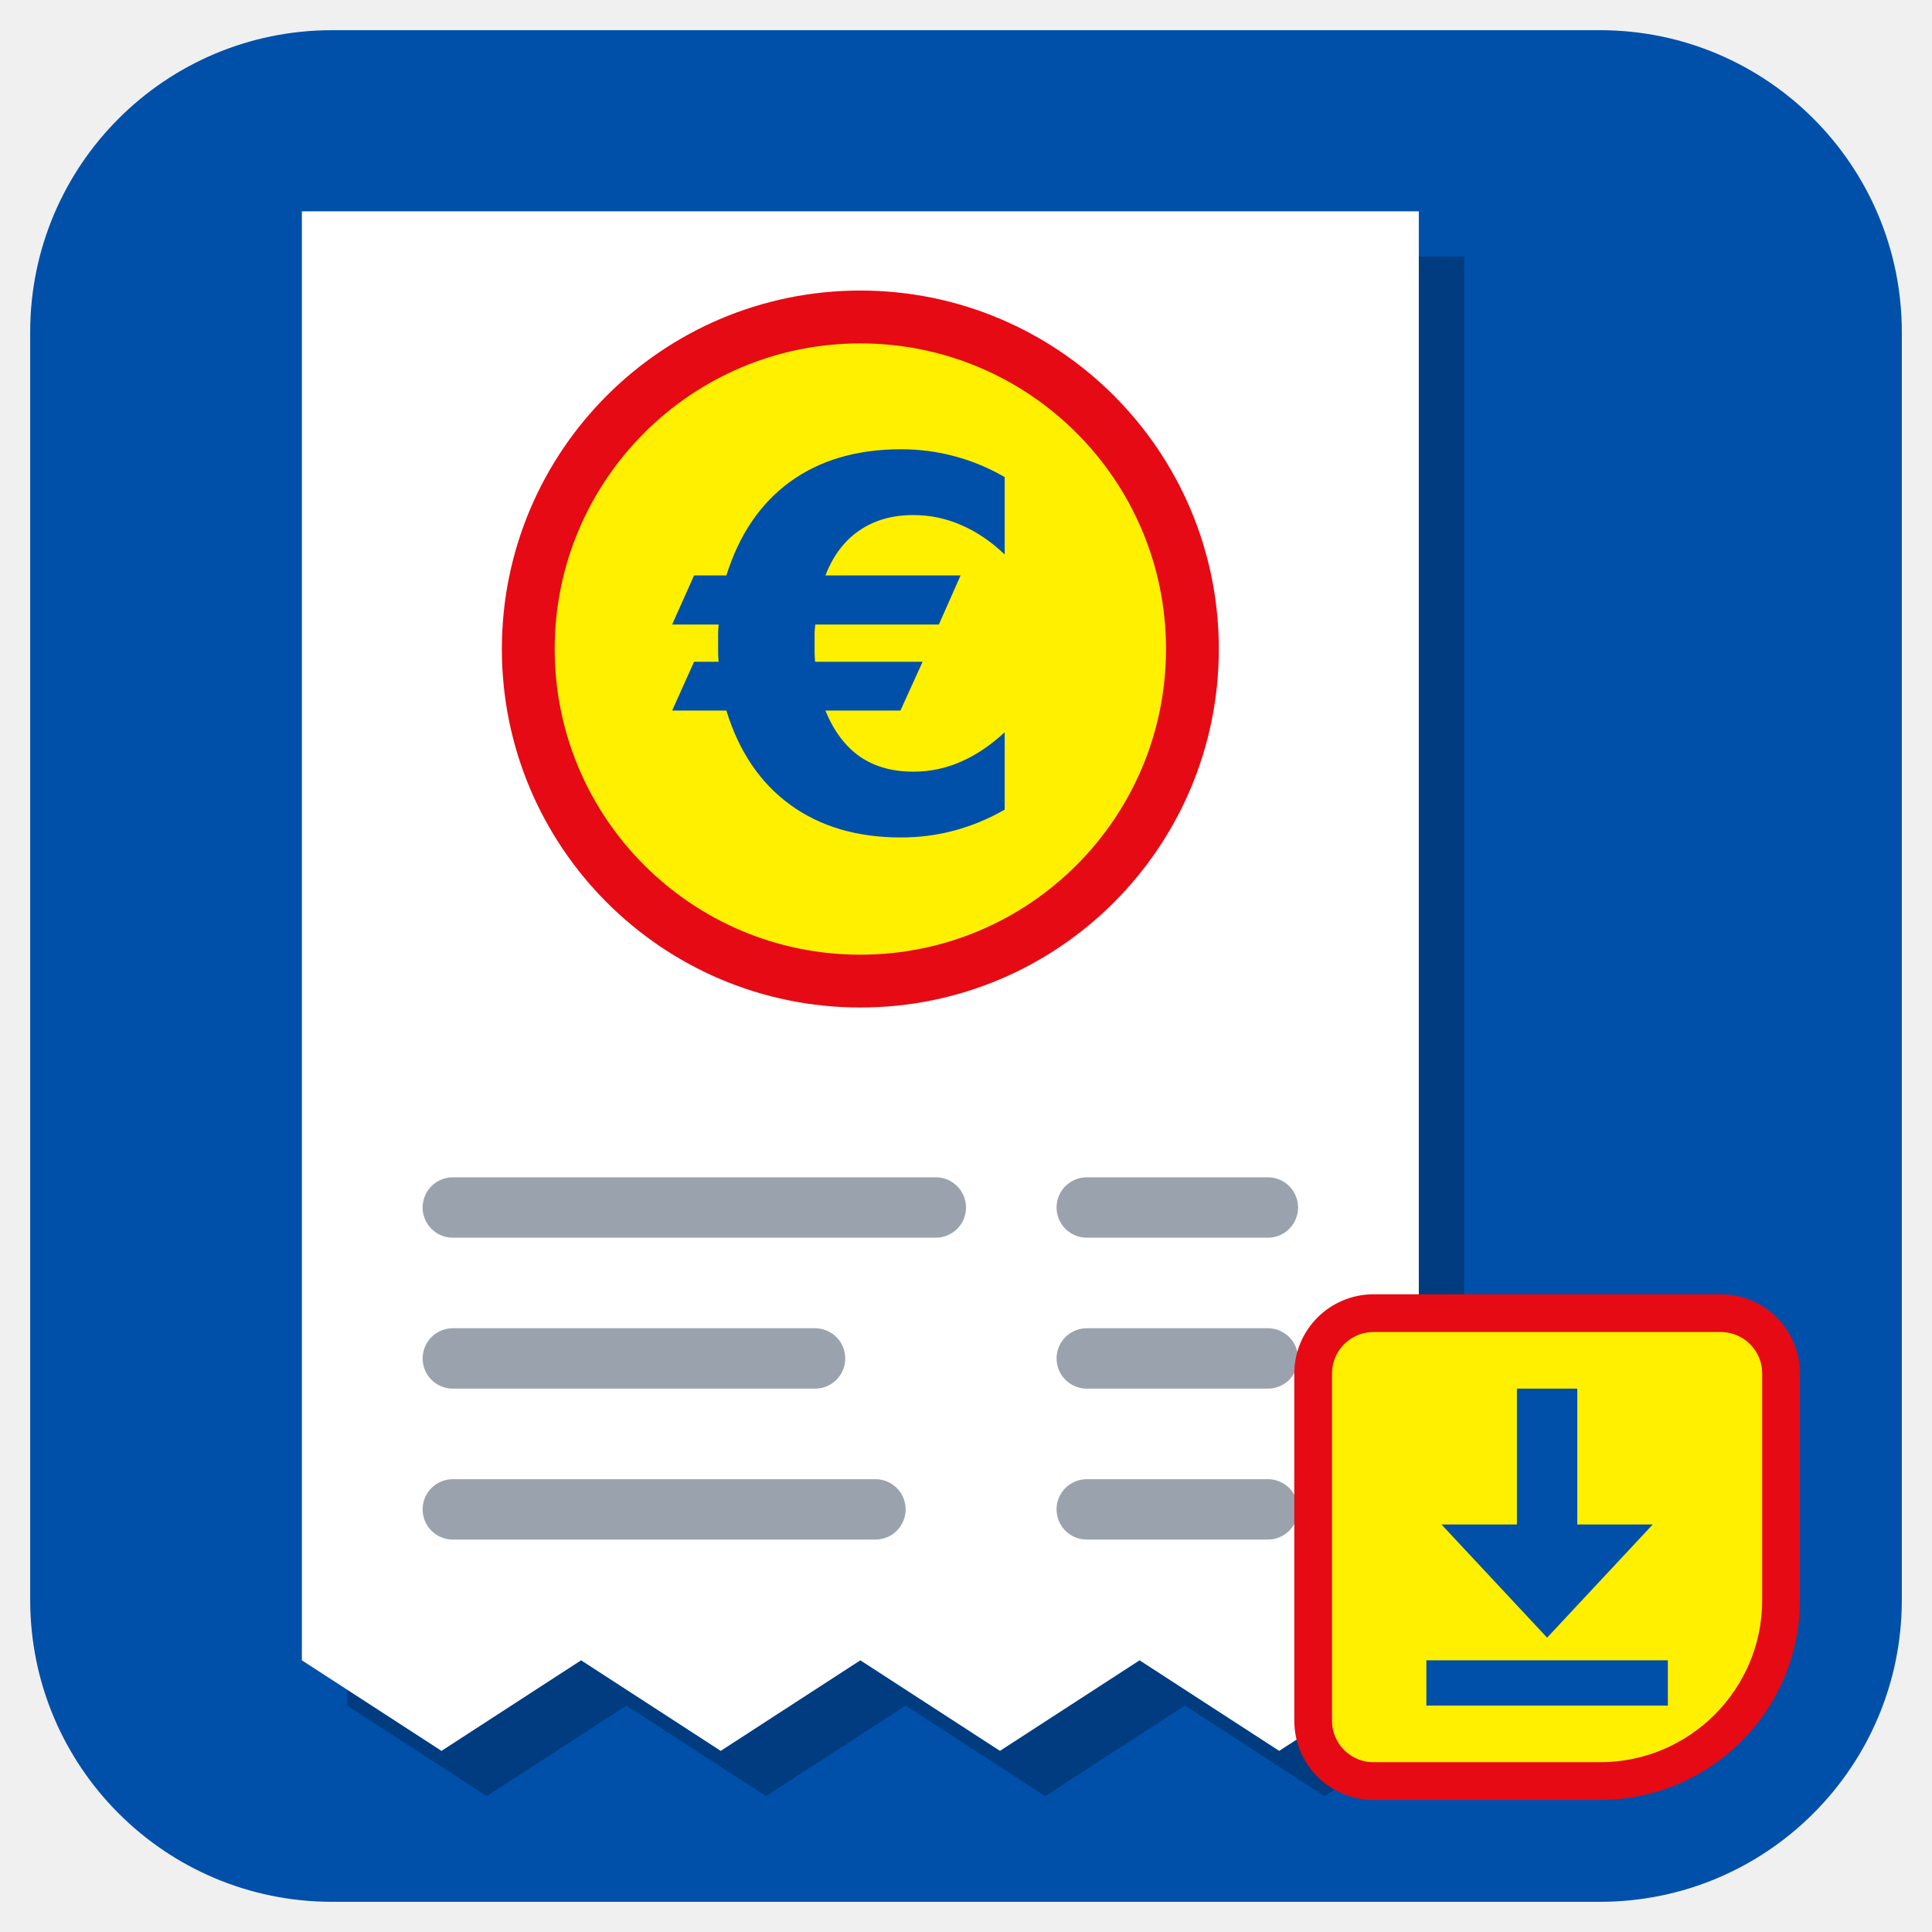
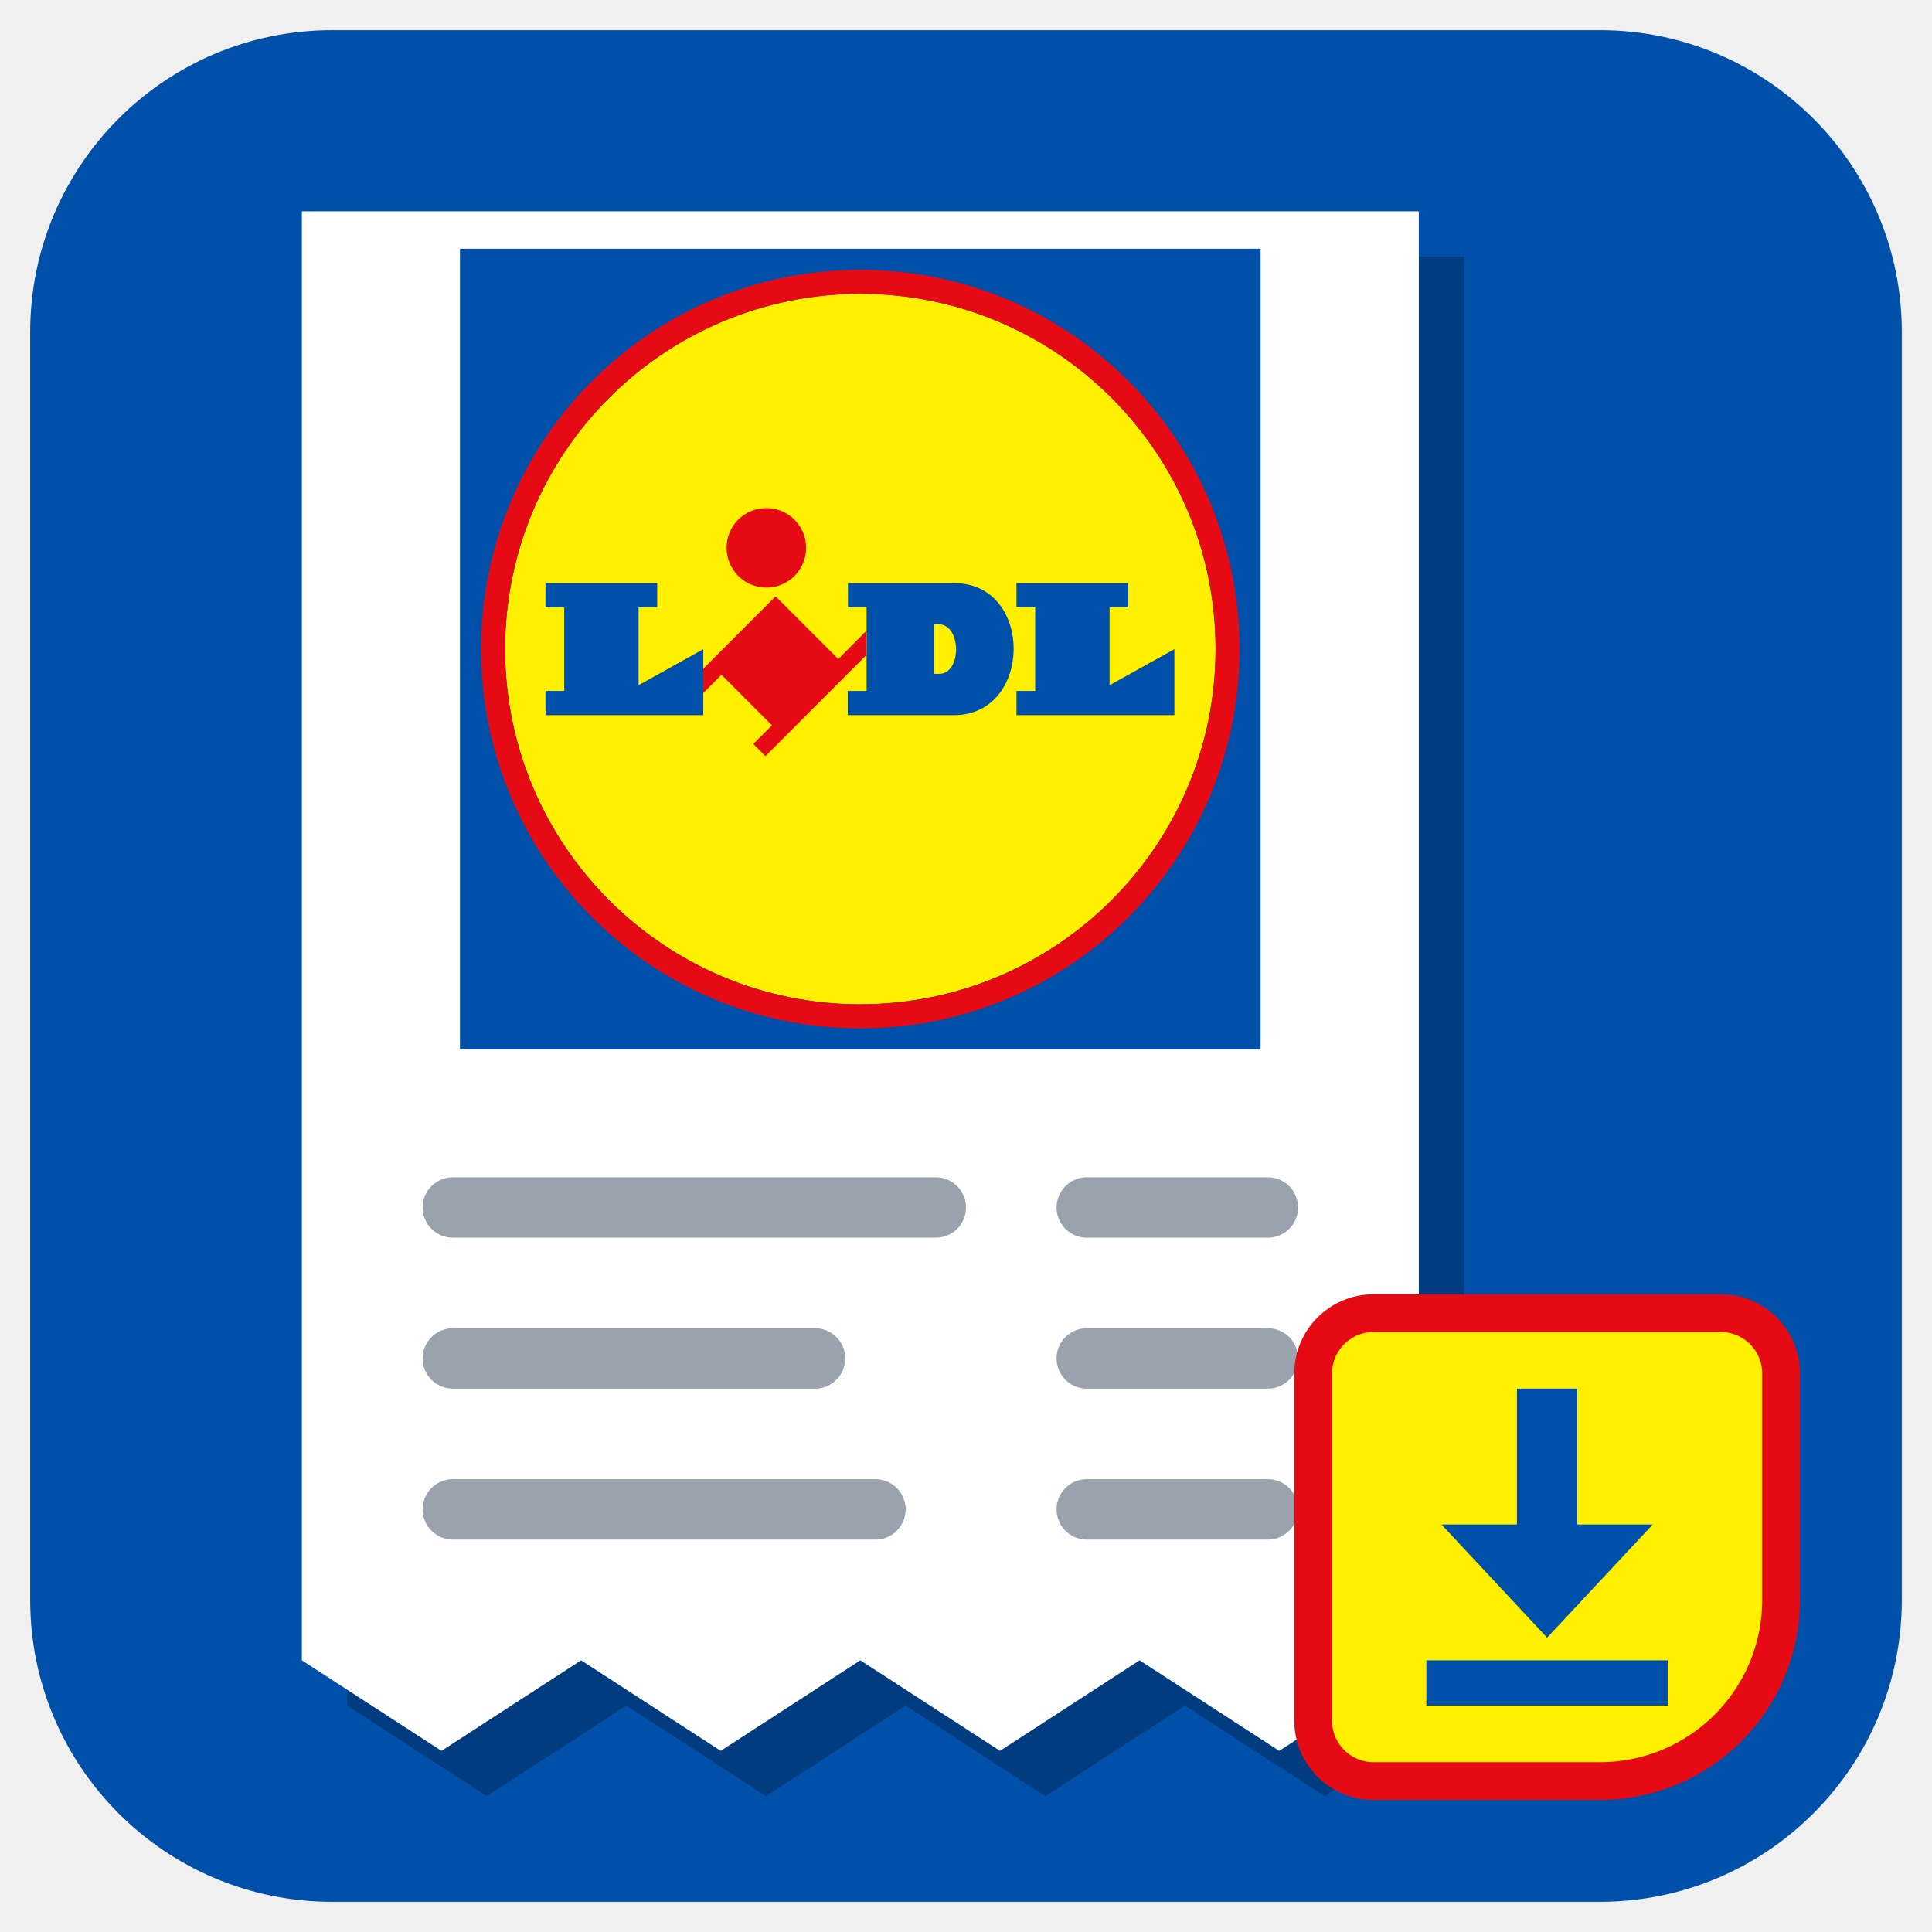
<svg xmlns="http://www.w3.org/2000/svg" width="128" height="128" viewBox="0 0 128 128">
  <rect x="2" y="2" width="124" height="124" rx="20" fill="#0050aa" />
  <path d="M20 14h74v96l-9.25 6l-9.25-6l-9.25 6l-9.25-6l-9.25 6l-9.25-6l-9.25 6l-9.25-6z" fill="#000" opacity=".25" transform="translate(3 3)" />
  <path d="M20 14h74v96l-9.25 6l-9.25-6l-9.25 6l-9.25-6l-9.25 6l-9.25-6l-9.25 6l-9.25-6z" fill="#fff" />
-   <circle cx="57" cy="43" r="22" fill="#fff000" stroke="#e60a14" stroke-width="3.5" />
-   <text x="57" y="55" text-anchor="middle" font-family="DejaVu Sans, Arial, sans-serif" font-weight="bold" font-size="34" fill="#0050aa">€</text>
+   <g transform="translate(30 16) scale(.9)">
+     <path fill="#0050aa" d="M0.522 0.522h58.957v58.957h-58.957z" />
+     <path fill="#fff" d="M59.478 0.522v58.957h-58.957v-58.957h58.957zM60 0h-60v60h60v-60z" />
+     <path fill="#fff000" d="M30 3.85c-14.442 0-26.15 11.708-26.15 26.15s11.708 26.15 26.15 26.15c14.438 0 26.144-11.702 26.15-26.139v-0.001c0-14.444-11.706-26.154-26.149-26.16h-0.001z" />
+     <path fill="#e60a14" d="M28.377 30.736l-4.617-4.617-5.322 5.332v1.79l1.341-1.346 3.715 3.725-1.372 1.367 0.892 0.897 7.43-7.44v-1.784l-2.066 2.077z" />
+     <path fill="#0050aa" d="M6.824 25.148h8.223v1.774h-1.372v5.739l4.763-2.65v4.857h-11.614v-1.784h1.377v-6.162h-1.377v-1.774zM41.494 25.148v1.774h1.377v6.162h-1.377v1.784h11.624v-4.857l-4.769 2.65v-5.739h1.377v-1.774h-8.233z" />
+     <path fill="#e60a14" d="M23.082 19.623c1.616 0 2.927 1.31 2.927 2.927s-1.31 2.927-2.927 2.927c-1.616 0-2.927-1.31-2.927-2.927 0-0.004 0-0.007 0-0.011v0.001c0 0 0 0 0 0 0-1.611 1.306-2.917 2.917-2.917 0.004 0 0.007 0 0.011 0h-0.001z" />
+     <path fill="#e60a14" d="M30 2.087c-0.002 0-0.003 0-0.005 0-15.419 0-27.918 12.499-27.918 27.918s12.499 27.918 27.918 27.918c15.417 0 27.915-12.496 27.918-27.913v-0c-0.003-15.417-12.497-27.915-27.912-27.923h-0.001zM30 56.155c-14.442 0-26.15-11.708-26.15-26.15s11.708-26.15 26.15-26.15c14.442 0 26.15 11.708 26.15 26.15 0 0.004 0 0.007 0 0.011v-0.001c-0.012 14.434-11.714 26.131-26.149 26.134h-0z" />
+     <path fill="#0050aa" d="M36.913 25.148h-7.826v1.774h1.372v6.162h-1.388v1.784h7.826c5.812 0 5.885-9.72 0.016-9.72z" />
+     <path fill="#fff000" d="M35.812 31.826h-0.391v-3.652h0.329c1.717 0 1.717 3.652 0.063 3.652z" />
+   </g>
  <g stroke="#9aa3ad" stroke-width="4" stroke-linecap="round">
    <path d="M30 80h32M72 80h12M30 90h24M72 90h12M30 100h28M72 100h12" />
  </g>
  <path d="M91 87H114a4 4 0 0 1 4 4V106A12 12 0 0 1 106 118H91a4 4 0 0 1-4-4V91a4 4 0 0 1 4-4z" fill="#fff000" stroke="#e60a14" stroke-width="2.5" />
  <g fill="#0050aa">
    <path d="M100.5 92h4v9h5l-7 7.5-7-7.5h5z" />
    <rect x="94.5" y="110" width="16" height="3" />
  </g>
</svg>
